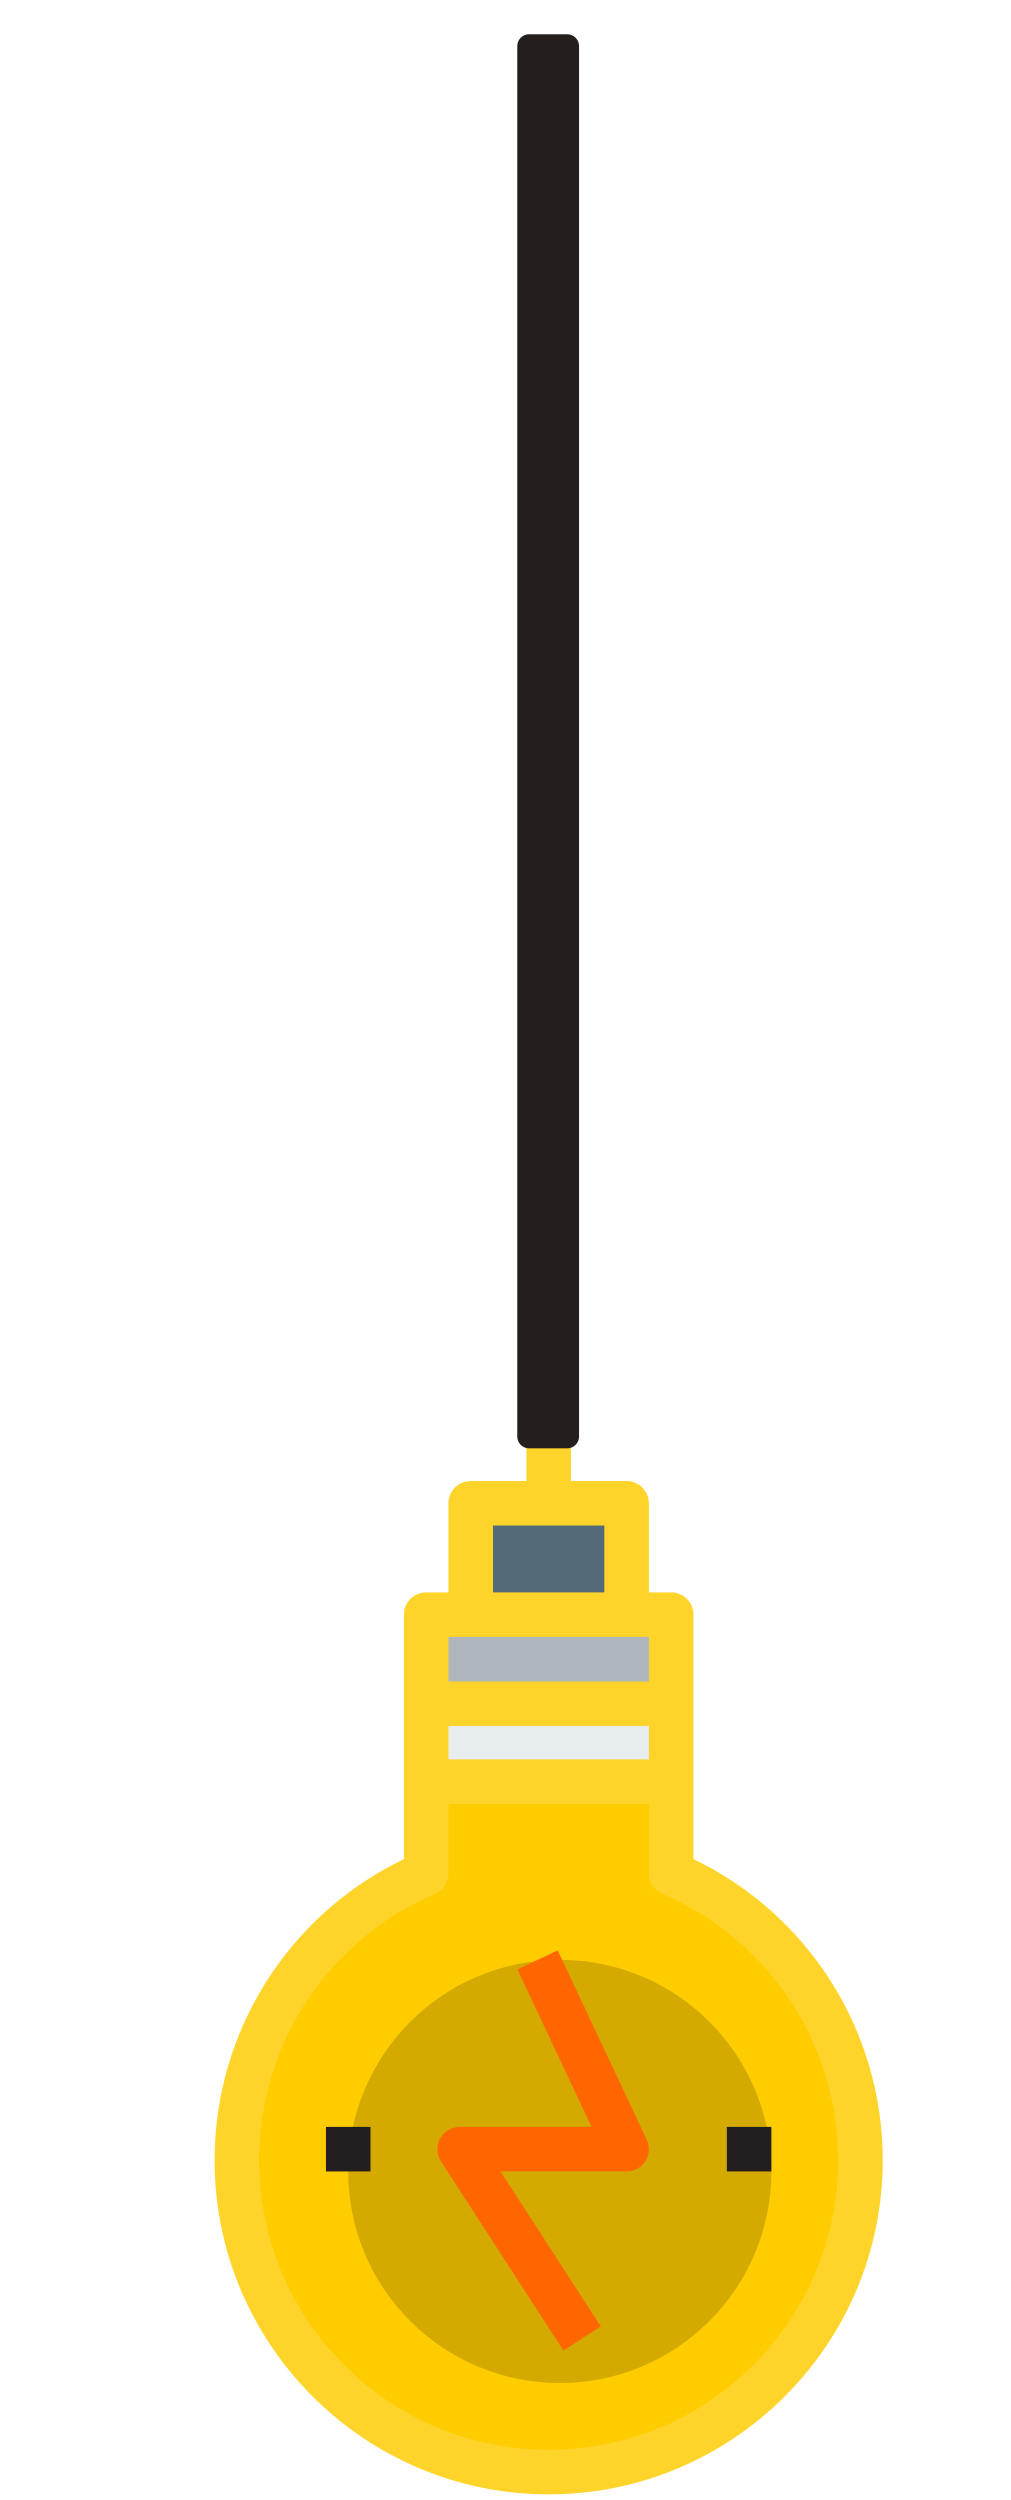
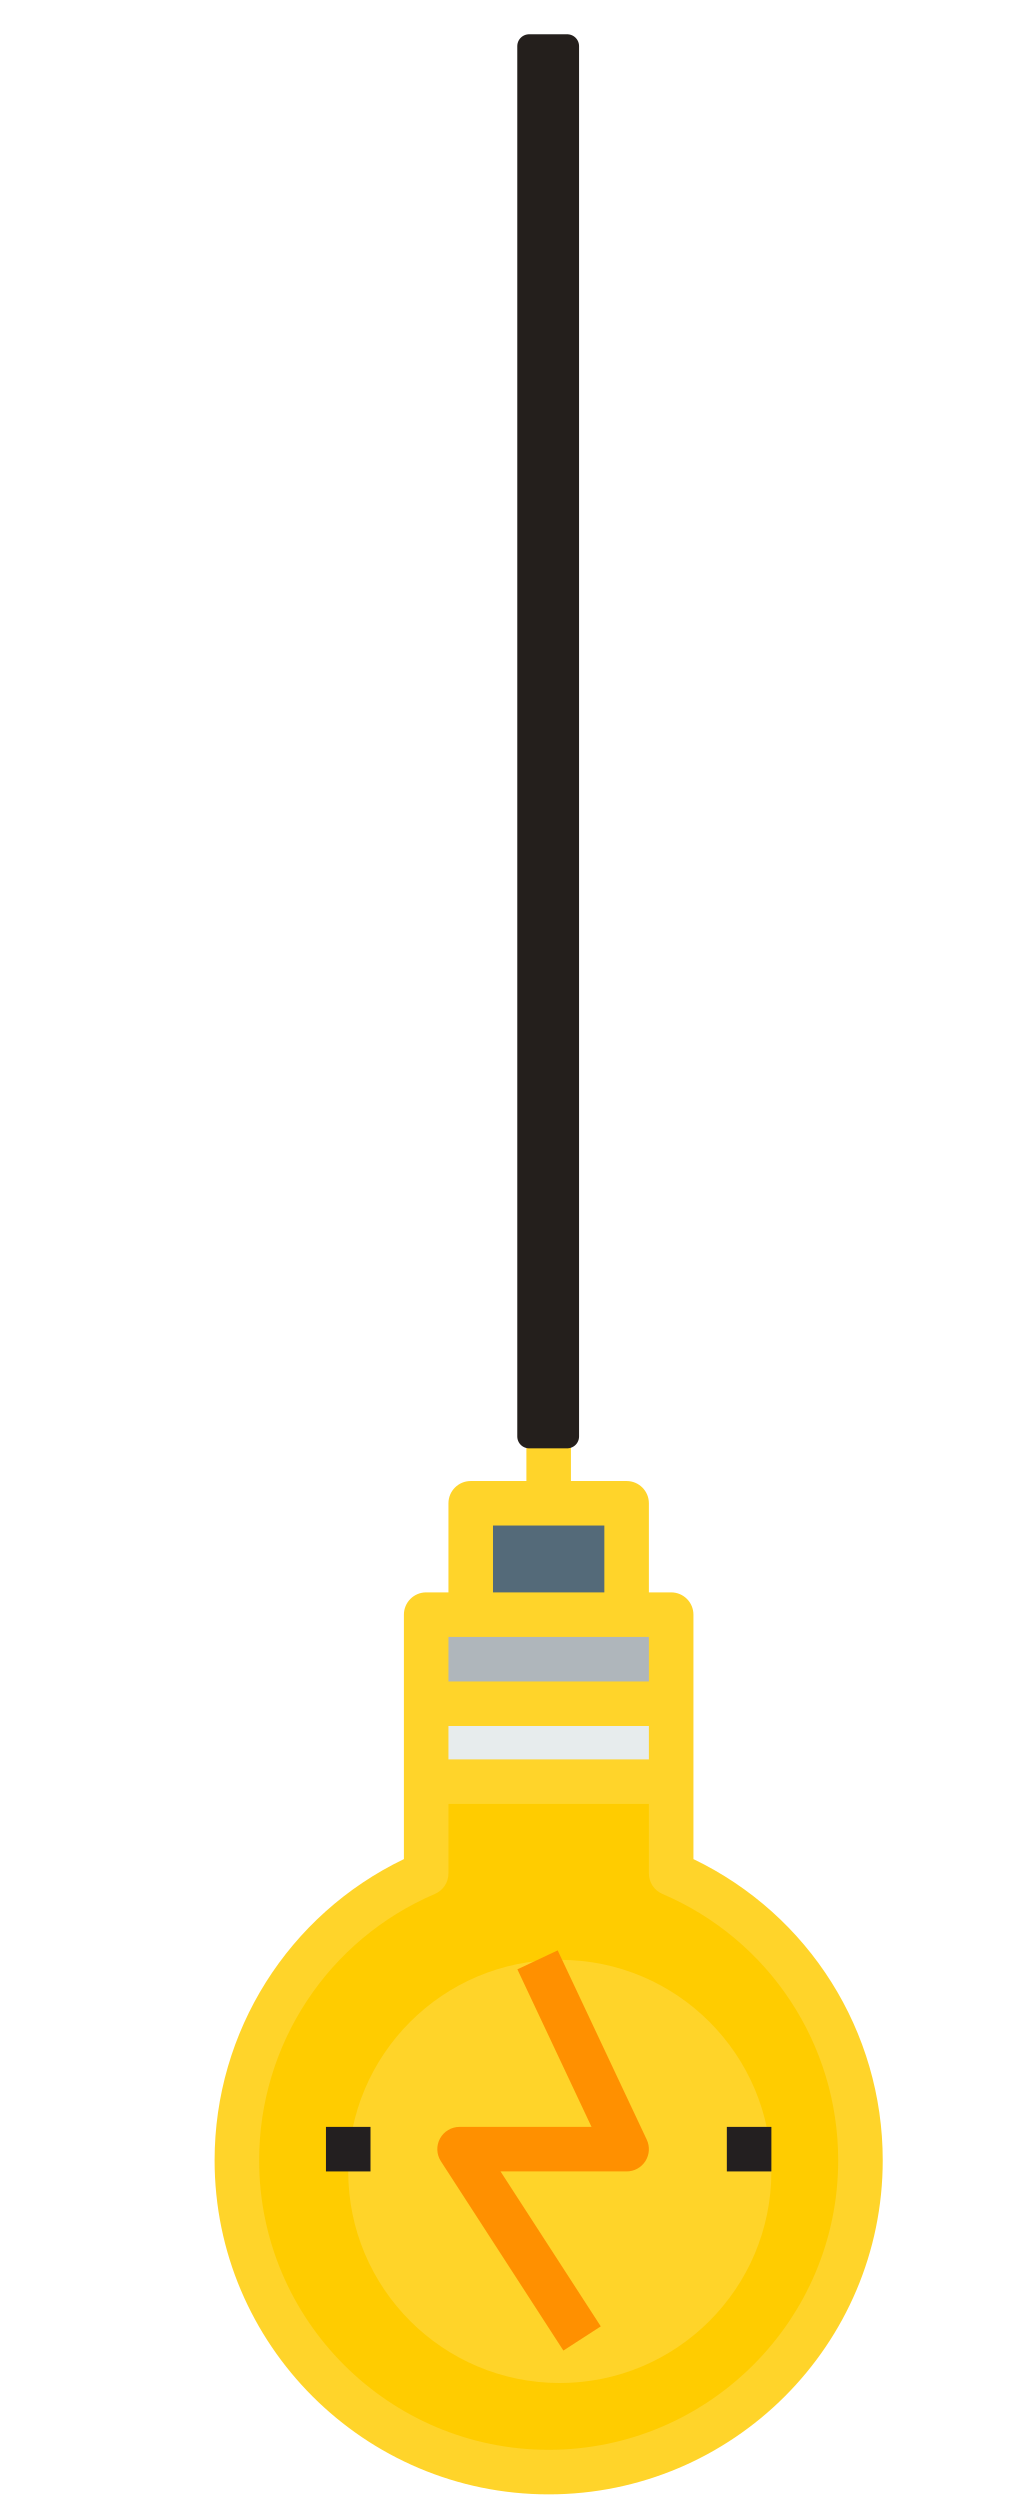
<svg xmlns="http://www.w3.org/2000/svg" version="1.1" id="Layer_1" x="0px" y="0px" viewBox="0 0 453.543 1122.52" xml:space="preserve" width="120mm" height="297mm">
  <defs id="defs60">
	

		
		
	
			
			
			
			
			
		
			
			
			
			
		</defs>
-   <g id="g854" transform="translate(15.18082,651.3149)">
-     <rect transform="scale(1,-1)" x="201.175" y="-78.675" style="fill:#546a79" width="70" height="50" id="rect2" />
-     <polygon transform="matrix(1,0,0,-1,-1.325343,473.6747)" style="fill:#afb6bb" points="182.5,355 292.5,355 292.5,395 272.5,395 202.5,395 182.5,395 " id="polygon4" />
-     <rect transform="scale(1,-1)" x="181.175" y="-153.675" style="fill:#e7eced" width="110" height="35" id="rect6" />
-     <path style="fill:#ffcc00;fill-opacity:1" d="m 376.175,323.675 c 0,-57.798 -35,-107.402 -85,-128.799 v -41.201 h -110 v 41.201 c -50,21.396 -85,71.001 -85,128.799 0,77.3 62.695,140 140,140 77.305,0 140,-62.7 140,-140 z" id="path8" />
-     <path style="fill:#d4aa00;fill-opacity:1" d="m 331.175,323.675 c 0,-52.466 -42.529,-95 -95,-95 -52.461,0 -95,42.534 -95,95 0,52.466 42.539,95 95,95 52.471,0 95,-42.534 95,-95 z" id="path10" />
-     <path style="fill:#ffd42a" d="m 231.175,468.675 c -82.71,0 -150,-67.29 -150,-150 0,-57.925 33.147,-110.298 85,-135.238 v -109.762 c 0,-5.523 4.477,-10 10,-10 h 10 v -40 c 0,-5.523 4.477,-10 10,-10 h 25 v -20 h 20 v 20 h 25 c 5.522,0 10,4.477 10,10 v 40 h 10 c 5.522,0 10,4.477 10,10 v 109.762 c 51.853,24.939 85,77.313 85,135.238 0,82.71 -67.29,150 -150,150 z m -45,-330 h 90 v -15 h -90 z m 70,-105 h -50 v 30 h 50 z m 20,50 h -10 -70 -10 v 20 h 90 z m 6.065,115.395 c -3.679,-1.574 -6.065,-5.191 -6.065,-9.193 v -31.202 h -90 v 31.201 c 0,4.002 -2.387,7.619 -6.065,9.193 -47.952,20.52 -78.935,67.468 -78.935,119.606 0,71.682 58.317,130 130,130 71.683,0 130,-58.318 130,-130 0,-52.138 -30.983,-99.086 -78.935,-119.605 z" id="path14" />
-     <path style="fill:#ff6600;fill-opacity:1" d="m 266.175,323.675 h -56.618 l 45.014,69.567 -16.791,10.865 -55,-85 c -1.99,-3.076 -2.14,-6.994 -0.389,-10.211 1.751,-3.218 5.121,-5.221 8.784,-5.221 h 59.242 l -33.29,-70.742 18.096,-8.516 40,85 c 1.458,3.098 1.229,6.726 -0.605,9.616 -1.834,2.891 -5.019,4.642 -8.443,4.642 z" id="path16" />
-     <rect transform="scale(1,-1)" x="131.175" y="-323.675" style="fill:#231f20" width="20" height="20" id="rect18" />
-     <rect transform="scale(1,-1)" x="311.175" y="-323.675" style="fill:#231f20" width="20" height="20" id="rect20" />
-   </g>
  <g id="g27" transform="translate(0,647.5197)">
</g>
  <g id="g29" transform="translate(0,647.5197)">
</g>
  <g id="g31" transform="translate(0,647.5197)">
</g>
  <g id="g33" transform="translate(0,647.5197)">
</g>
  <g id="g35" transform="translate(0,647.5197)">
</g>
  <g id="g37" transform="translate(0,647.5197)">
</g>
  <g id="g39" transform="translate(0,647.5197)">
</g>
  <g id="g41" transform="translate(0,647.5197)">
</g>
  <g id="g43" transform="translate(0,647.5197)">
</g>
  <g id="g45" transform="translate(0,647.5197)">
</g>
  <g id="g47" transform="translate(0,647.5197)">
</g>
  <g id="g49" transform="translate(0,647.5197)">
</g>
  <g id="g51" transform="translate(0,647.5197)">
</g>
  <g id="g53" transform="translate(0,647.5197)">
</g>
  <g id="g55" transform="translate(0,647.5197)">
</g>
-   <rect style="opacity:1;fill:#241f1c;fill-opacity:1;fill-rule:evenodd;stroke:#241f1c;stroke-width:10.645;stroke-linecap:round;stroke-linejoin:round;stroke-miterlimit:4;stroke-dasharray:none;stroke-opacity:1" id="rect856" width="17.097" height="624.279" x="237.581" y="20.711" />
+   <g id="g859">
+     <rect transform="scale(1,-1)" x="216.355" y="-729.99" style="fill:#546a79" width="70" height="50" id="rect2" />
+     <polygon transform="matrix(1,0,0,-1,13.85548,1124.99)" style="fill:#afb6bb" points="292.5,395 272.5,395 202.5,395 182.5,395 182.5,355 292.5,355 " id="polygon4" />
+     <rect transform="scale(1,-1)" x="196.355" y="-804.99" style="fill:#e7eced" width="110" height="35" id="rect6" />
+     <path style="fill:#ffcc00;fill-opacity:1" d="m 391.355,974.99 c 0,-57.798 -35,-107.402 -85,-128.799 v -41.201 h -110 v 41.201 c -50,21.396 -85,71.001 -85,128.799 0,77.3 62.695,140 140,140 77.305,0 140,-62.7 140,-140 z" id="path8" />
+     <path style="fill:#ffd429;fill-opacity:1" d="m 346.355,974.99 c 0,-52.466 -42.529,-95 -95,-95 -52.461,0 -95,42.534 -95,95 0,52.466 42.539,95 95,95 52.471,0 95,-42.534 95,-95 z" id="path10" />
+     <path style="fill:#ffd42a" d="m 246.355,1119.99 c -82.71,0 -150,-67.29 -150,-150 0,-57.925 33.147,-110.298 85,-135.238 v -109.762 c 0,-5.523 4.477,-10 10,-10 h 10 v -40 c 0,-5.523 4.477,-10 10,-10 h 25 v -20 h 20 v 20 h 25 c 5.522,0 10,4.477 10,10 v 40 h 10 c 5.522,0 10,4.477 10,10 v 109.762 c 51.853,24.939 85,77.313 85,135.238 0,82.71 -67.29,150 -150,150 z m -45,-330 h 90 v -15 h -90 z m 70,-105 h -50 v 30 h 50 z m 20,50 h -10 -70 -10 v 20 h 90 z m 6.065,115.395 c -3.679,-1.574 -6.065,-5.191 -6.065,-9.193 v -31.202 h -90 v 31.201 c 0,4.002 -2.387,7.619 -6.065,9.193 -47.952,20.52 -78.935,67.468 -78.935,119.606 0,71.682 58.317,130 130,130 71.683,0 130,-58.318 130,-130 0,-52.138 -30.983,-99.086 -78.935,-119.605 z" id="path14" />
+     <path style="fill:#ff9000;fill-opacity:1" d="m 281.355,974.99 h -56.618 l 45.014,69.567 -16.791,10.865 -55,-85 c -1.99,-3.076 -2.14,-6.994 -0.389,-10.211 1.751,-3.218 5.121,-5.221 8.784,-5.221 h 59.242 l -33.29,-70.742 18.096,-8.516 40,85 c 1.458,3.098 1.229,6.726 -0.605,9.616 -1.834,2.891 -5.019,4.642 -8.443,4.642 z" id="path16" />
+     <rect transform="scale(1,-1)" x="146.355" y="-974.99" style="fill:#231f20" width="20" height="20" id="rect18" />
+     <rect transform="scale(1,-1)" x="326.355" y="-974.99" style="fill:#231f20" width="20" height="20" id="rect20" />
+     <rect y="20.711" x="237.581" height="624.279" width="17.097" id="rect856" style="opacity:1;fill:#241f1c;fill-opacity:1;fill-rule:evenodd;stroke:#241f1c;stroke-width:10.645;stroke-linecap:round;stroke-linejoin:round;stroke-miterlimit:4;stroke-dasharray:none;stroke-opacity:1" />
+   </g>
</svg>
